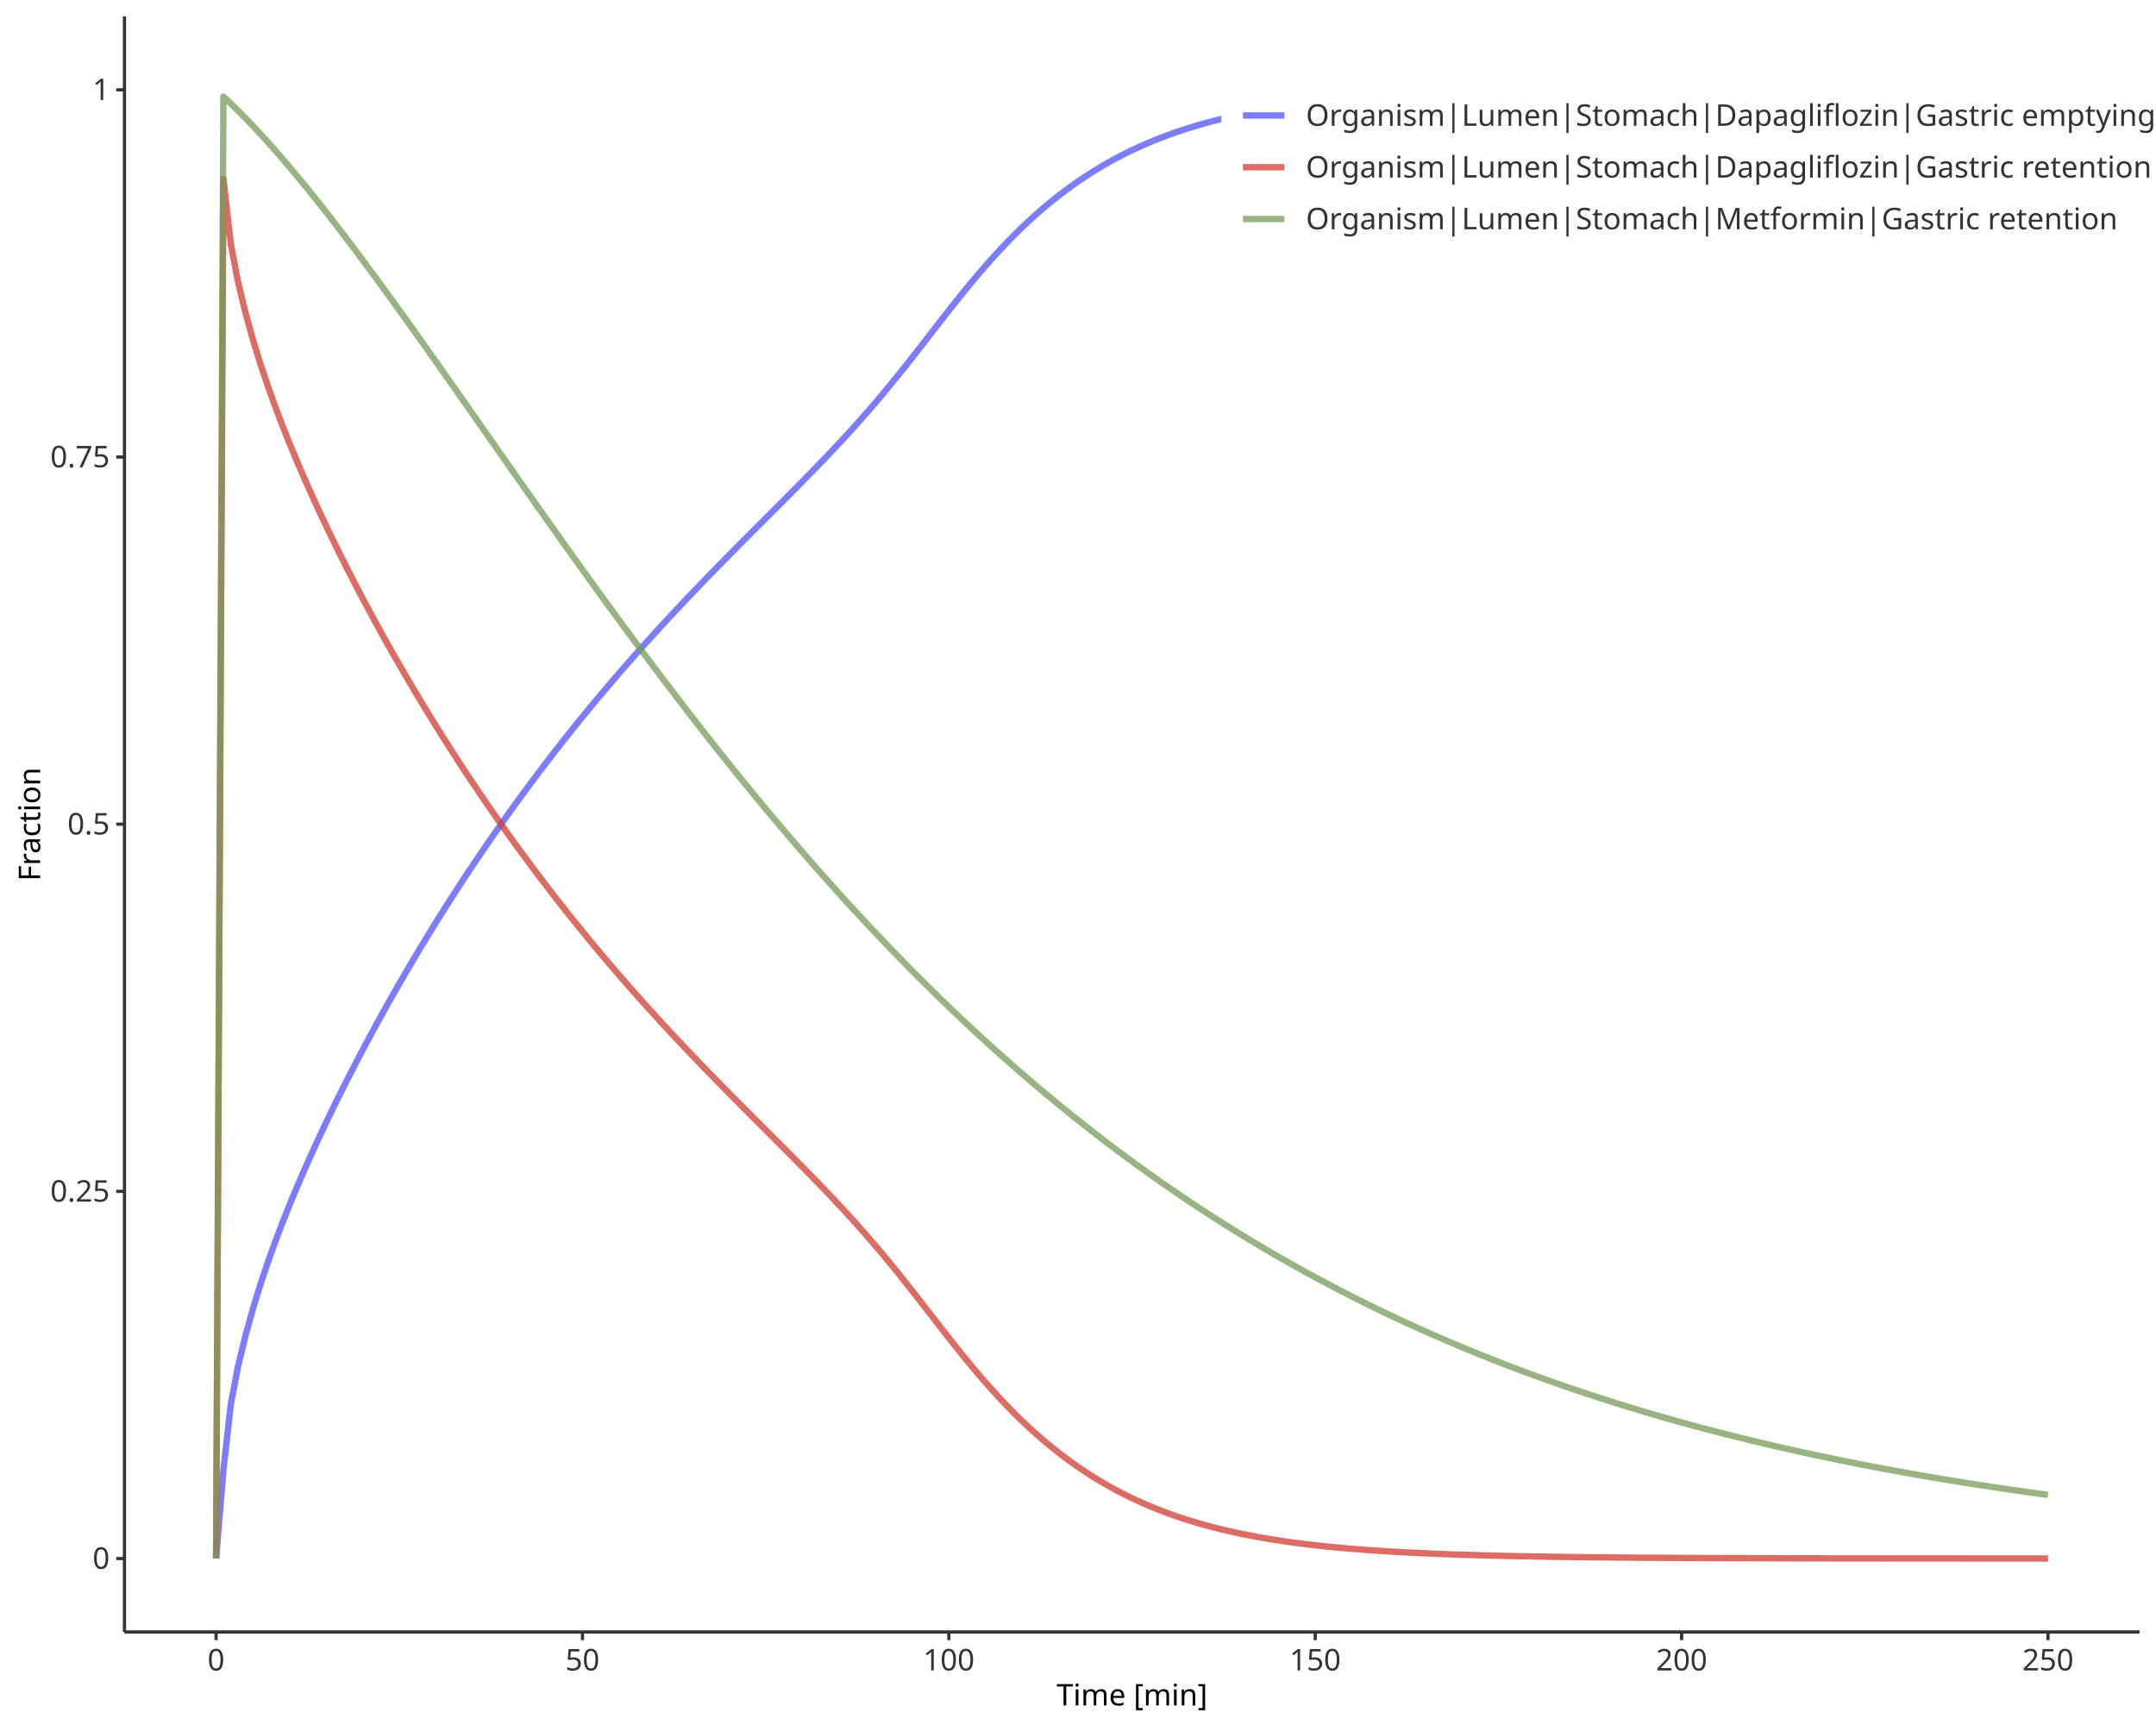
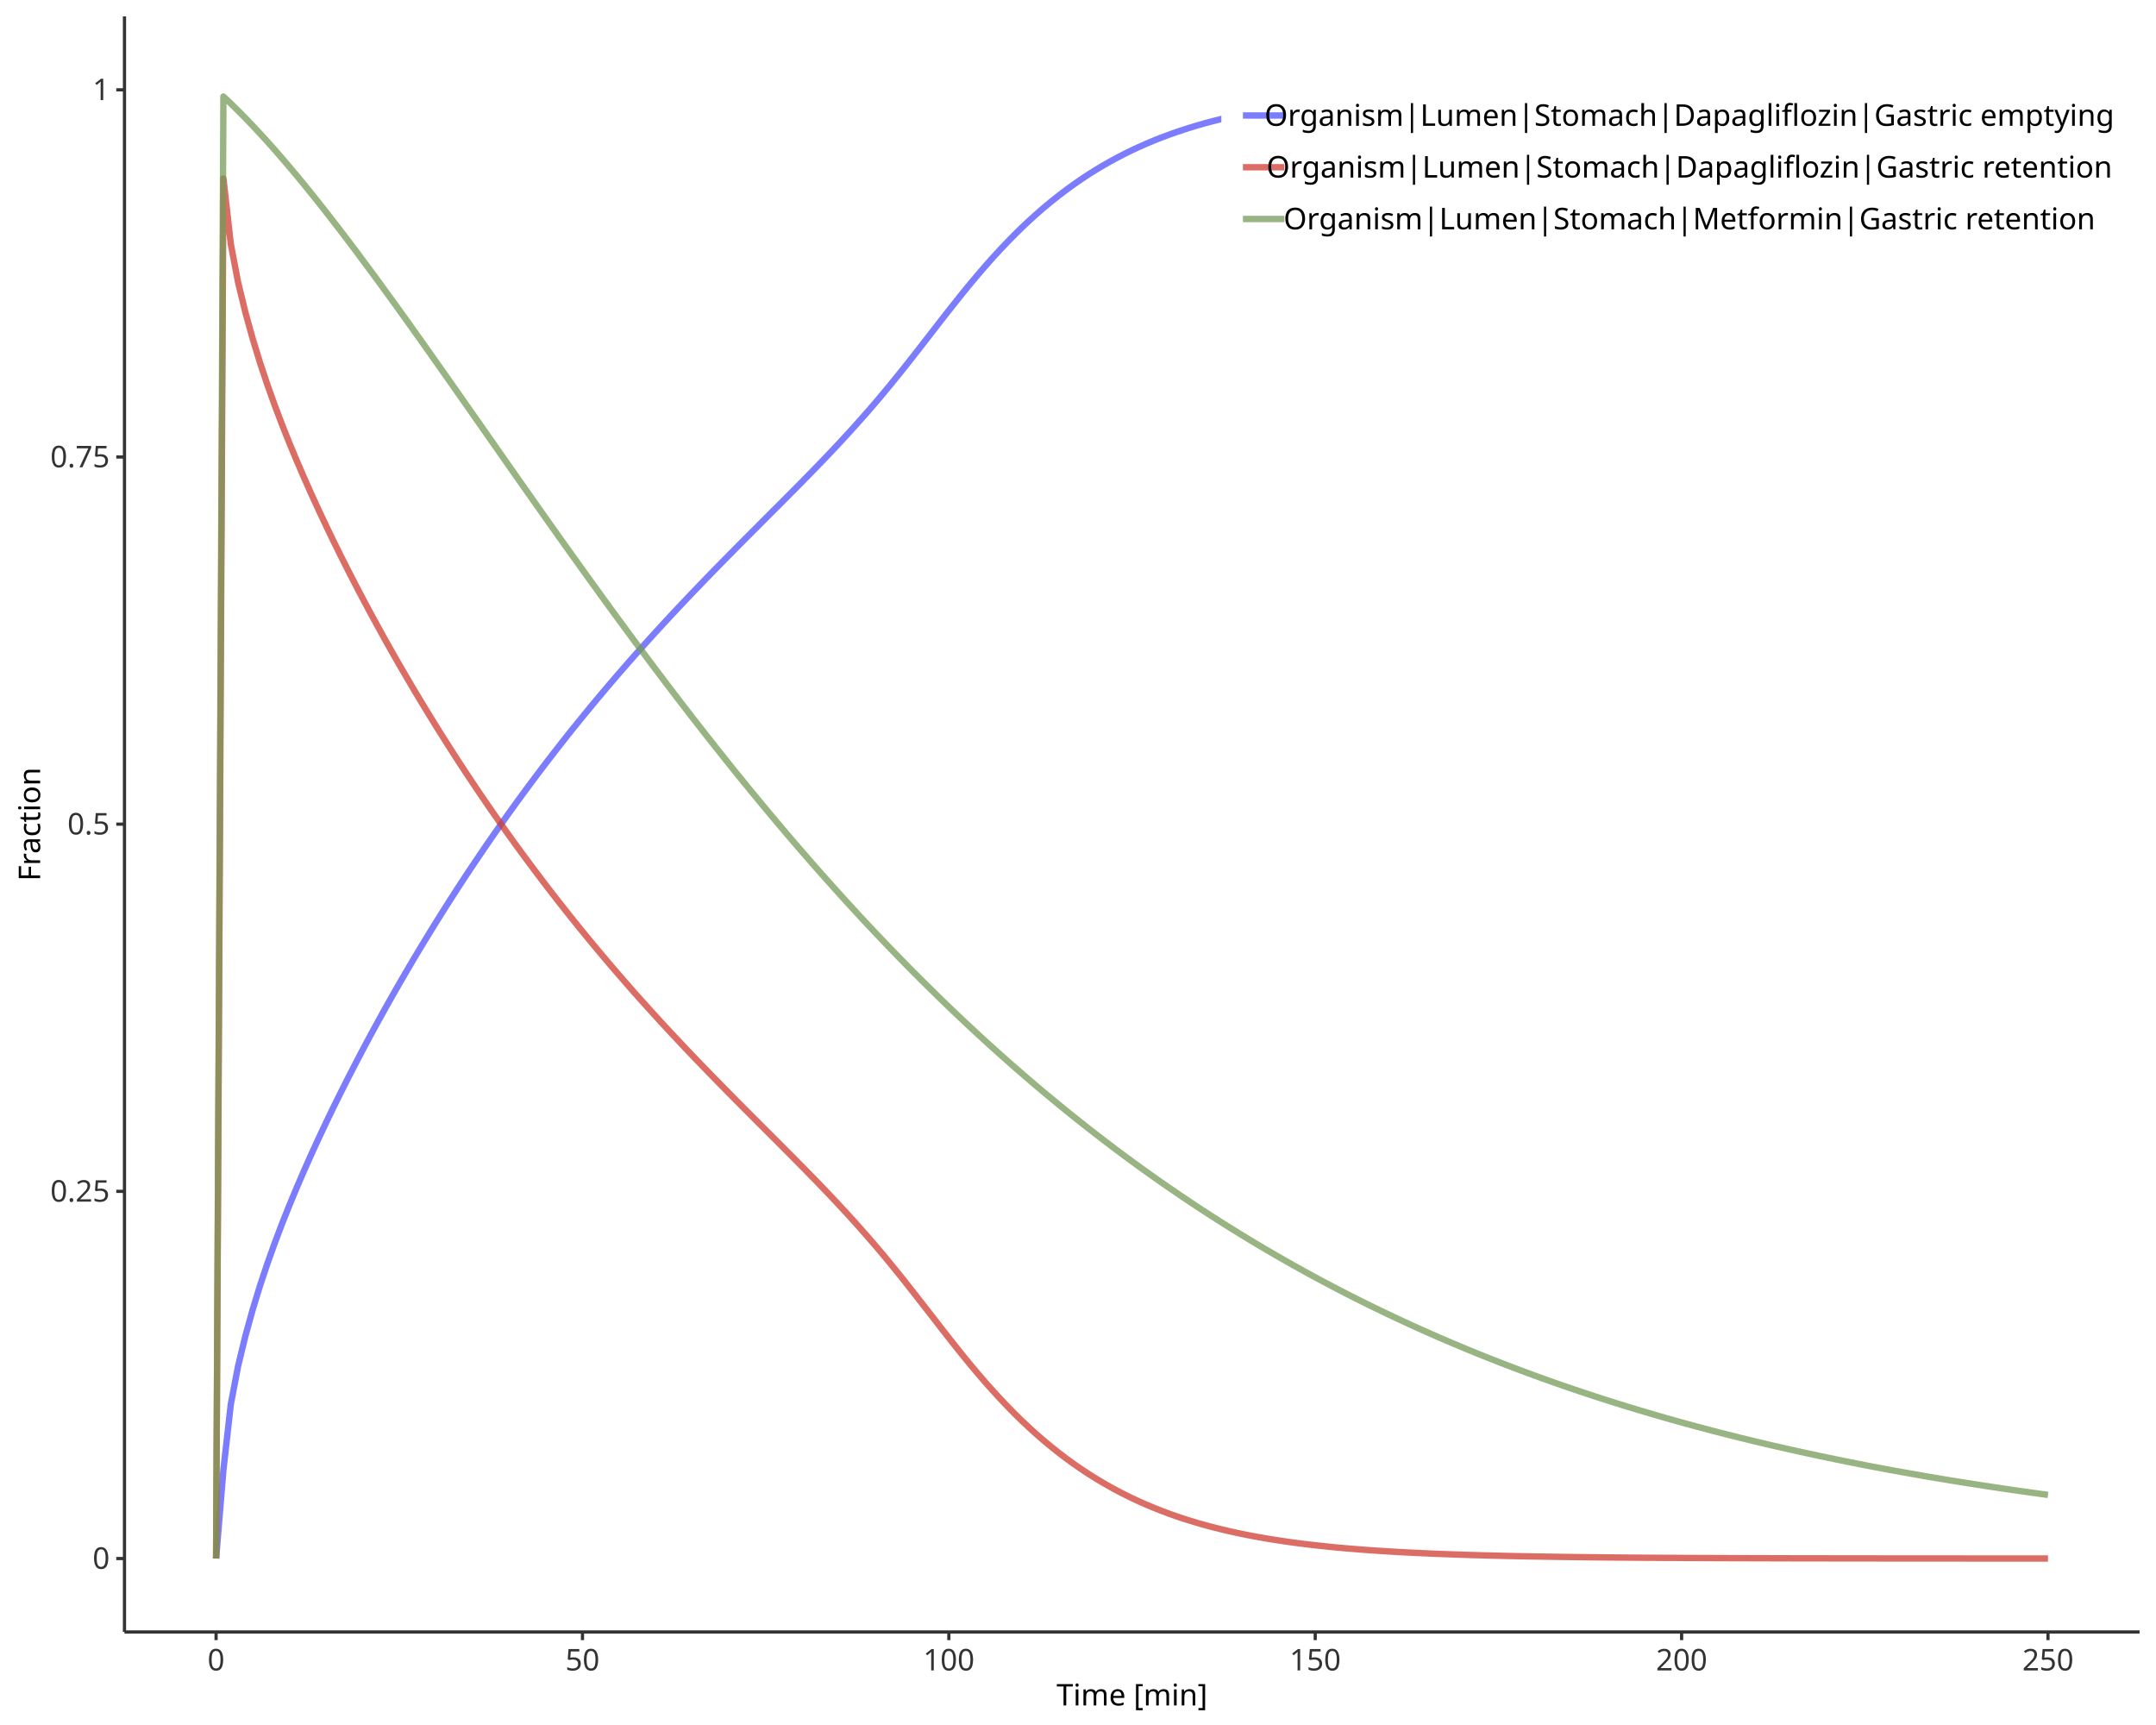
<svg xmlns="http://www.w3.org/2000/svg" class="svglite" data-engine-version="2.0" width="720.00pt" height="576.00pt" viewBox="0 0 720.00 576.00">
  <defs>
    <style type="text/css">
    .svglite line, .svglite polyline, .svglite polygon, .svglite path, .svglite rect, .svglite circle {
      fill: none;
      stroke: #000000;
      stroke-linecap: round;
      stroke-linejoin: round;
      stroke-miterlimit: 10.00;
    }
  </style>
  </defs>
  <rect width="100%" height="100%" style="stroke: none; fill: #FFFFFF;" />
  <defs>
    <clipPath id="cpMC4wMHw3MjAuMDB8MC4wMHw1NzYuMDA=">
      <rect x="0.00" y="0.00" width="720.00" height="576.00" />
    </clipPath>
  </defs>
  <g clip-path="url(#cpMC4wMHw3MjAuMDB8MC4wMHw1NzYuMDA=)">
    <rect x="0.00" y="0.00" width="720.00" height="576.00" style="stroke-width: 1.07; stroke: none; fill: #FFFFFF;" />
  </g>
  <defs>
    <clipPath id="cpNDEuNTd8NzE0LjUyfDUuNDh8NTQ0Ljkz">
      <rect x="41.57" y="5.48" width="672.95" height="539.45" />
    </clipPath>
  </defs>
  <g clip-path="url(#cpNDEuNTd8NzE0LjUyfDUuNDh8NTQ0Ljkz)">
    <rect x="41.57" y="5.48" width="672.95" height="539.45" style="stroke-width: 1.07; stroke: none; fill: #FFFFFF;" />
    <polyline points="41.57,459.11 714.52,459.11 " style="stroke-width: 0.53; stroke: #FFFFFF; stroke-linecap: butt;" />
    <polyline points="41.57,336.50 714.52,336.50 " style="stroke-width: 0.53; stroke: #FFFFFF; stroke-linecap: butt;" />
    <polyline points="41.57,213.90 714.52,213.90 " style="stroke-width: 0.53; stroke: #FFFFFF; stroke-linecap: butt;" />
    <polyline points="41.57,91.29 714.52,91.29 " style="stroke-width: 0.53; stroke: #FFFFFF; stroke-linecap: butt;" />
    <polyline points="133.34,544.93 133.34,5.48 " style="stroke-width: 0.53; stroke: #FFFFFF; stroke-linecap: butt;" />
    <polyline points="255.69,544.93 255.69,5.48 " style="stroke-width: 0.53; stroke: #FFFFFF; stroke-linecap: butt;" />
    <polyline points="378.05,544.93 378.05,5.48 " style="stroke-width: 0.53; stroke: #FFFFFF; stroke-linecap: butt;" />
    <polyline points="500.40,544.93 500.40,5.48 " style="stroke-width: 0.53; stroke: #FFFFFF; stroke-linecap: butt;" />
    <polyline points="622.75,544.93 622.75,5.48 " style="stroke-width: 0.53; stroke: #FFFFFF; stroke-linecap: butt;" />
  </g>
  <g clip-path="url(#cpMC4wMHw3MjAuMDB8MC4wMHw1NzYuMDA=)">
</g>
  <g clip-path="url(#cpNDEuNTd8NzE0LjUyfDUuNDh8NTQ0Ljkz)">
</g>
  <g clip-path="url(#cpMC4wMHw3MjAuMDB8MC4wMHw1NzYuMDA=)">
</g>
  <g clip-path="url(#cpNDEuNTd8NzE0LjUyfDUuNDh8NTQ0Ljkz)">
</g>
  <g clip-path="url(#cpMC4wMHw3MjAuMDB8MC4wMHw1NzYuMDA=)">
</g>
  <g clip-path="url(#cpNDEuNTd8NzE0LjUyfDUuNDh8NTQ0Ljkz)">
</g>
  <g clip-path="url(#cpMC4wMHw3MjAuMDB8MC4wMHw1NzYuMDA=)">
</g>
  <g clip-path="url(#cpNDEuNTd8NzE0LjUyfDUuNDh8NTQ0Ljkz)">
</g>
  <g clip-path="url(#cpMC4wMHw3MjAuMDB8MC4wMHw1NzYuMDA=)">
</g>
  <g clip-path="url(#cpNDEuNTd8NzE0LjUyfDUuNDh8NTQ0Ljkz)">
</g>
  <g clip-path="url(#cpMC4wMHw3MjAuMDB8MC4wMHw1NzYuMDA=)">
</g>
  <g clip-path="url(#cpNDEuNTd8NzE0LjUyfDUuNDh8NTQ0Ljkz)">
</g>
  <g clip-path="url(#cpMC4wMHw3MjAuMDB8MC4wMHw1NzYuMDA=)">
</g>
  <g clip-path="url(#cpNDEuNTd8NzE0LjUyfDUuNDh8NTQ0Ljkz)">
</g>
  <g clip-path="url(#cpMC4wMHw3MjAuMDB8MC4wMHw1NzYuMDA=)">
</g>
  <g clip-path="url(#cpNDEuNTd8NzE0LjUyfDUuNDh8NTQ0Ljkz)">
</g>
  <g clip-path="url(#cpMC4wMHw3MjAuMDB8MC4wMHw1NzYuMDA=)">
</g>
  <g clip-path="url(#cpNDEuNTd8NzE0LjUyfDUuNDh8NTQ0Ljkz)">
</g>
  <g clip-path="url(#cpMC4wMHw3MjAuMDB8MC4wMHw1NzYuMDA=)">
</g>
  <g clip-path="url(#cpNDEuNTd8NzE0LjUyfDUuNDh8NTQ0Ljkz)">
</g>
  <g clip-path="url(#cpMC4wMHw3MjAuMDB8MC4wMHw1NzYuMDA=)">
</g>
  <g clip-path="url(#cpNDEuNTd8NzE0LjUyfDUuNDh8NTQ0Ljkz)">
</g>
  <g clip-path="url(#cpMC4wMHw3MjAuMDB8MC4wMHw1NzYuMDA=)">
</g>
  <g clip-path="url(#cpNDEuNTd8NzE0LjUyfDUuNDh8NTQ0Ljkz)">
</g>
  <g clip-path="url(#cpMC4wMHw3MjAuMDB8MC4wMHw1NzYuMDA=)">
</g>
  <g clip-path="url(#cpNDEuNTd8NzE0LjUyfDUuNDh8NTQ0Ljkz)">
</g>
  <g clip-path="url(#cpMC4wMHw3MjAuMDB8MC4wMHw1NzYuMDA=)">
</g>
  <g clip-path="url(#cpNDEuNTd8NzE0LjUyfDUuNDh8NTQ0Ljkz)">
</g>
  <g clip-path="url(#cpMC4wMHw3MjAuMDB8MC4wMHw1NzYuMDA=)">
</g>
  <g clip-path="url(#cpNDEuNTd8NzE0LjUyfDUuNDh8NTQ0Ljkz)">
</g>
  <g clip-path="url(#cpMC4wMHw3MjAuMDB8MC4wMHw1NzYuMDA=)">
</g>
  <g clip-path="url(#cpNDEuNTd8NzE0LjUyfDUuNDh8NTQ0Ljkz)">
    <polyline points="72.16,520.41 74.61,490.78 77.06,469.02 79.50,456.19 81.95,446.08 84.40,437.24 86.84,429.27 89.29,421.93 91.74,415.09 94.18,408.63 96.63,402.49 99.08,396.60 101.53,390.92 103.97,385.43 106.42,380.10 108.87,374.90 111.31,369.83 113.76,364.88 116.21,360.02 118.66,355.27 121.10,350.60 123.55,346.02 126.00,341.52 128.44,337.10 130.89,332.75 133.34,328.47 135.79,324.25 138.23,320.10 140.68,316.02 143.13,312.00 145.57,308.03 148.02,304.13 150.47,300.28 152.91,296.49 155.36,292.75 157.81,289.06 160.26,285.43 162.70,281.84 165.15,278.30 167.60,274.82 170.04,271.38 172.49,267.98 174.94,264.63 177.39,261.33 179.83,258.07 182.28,254.85 184.73,251.67 187.17,248.54 189.62,245.44 192.07,242.38 194.52,239.36 196.96,236.38 199.41,233.43 201.86,230.52 204.30,227.65 206.75,224.80 209.20,221.99 211.64,219.21 214.09,216.46 216.54,213.74 218.99,211.04 221.43,208.38 223.88,205.74 226.33,203.12 228.77,200.53 231.22,197.96 233.67,195.41 236.12,192.87 238.56,190.36 241.01,187.86 243.46,185.38 245.90,182.91 248.35,180.44 250.80,177.99 253.25,175.54 255.69,173.09 258.14,170.64 260.59,168.20 263.03,165.74 265.48,163.28 267.93,160.80 270.37,158.30 272.82,155.79 275.27,153.25 277.72,150.68 280.16,148.08 282.61,145.43 285.06,142.75 287.50,140.01 289.95,137.23 292.40,134.39 294.85,131.49 297.29,128.54 299.74,125.53 302.19,122.48 304.63,119.38 307.08,116.25 309.53,113.10 311.98,109.94 314.42,106.79 316.87,103.66 319.32,100.57 321.76,97.52 324.21,94.54 326.66,91.62 329.10,88.79 331.55,86.03 334.00,83.36 336.45,80.79 338.89,78.30 341.34,75.90 343.79,73.60 346.23,71.39 348.68,69.27 351.13,67.24 353.58,65.30 356.02,63.44 358.47,61.66 360.92,59.96 363.36,58.34 365.81,56.80 368.26,55.33 370.71,53.94 373.15,52.61 375.60,51.34 378.05,50.14 380.49,49.01 382.94,47.93 385.39,46.90 387.83,45.93 390.28,45.02 392.73,44.15 395.18,43.33 397.62,42.55 400.07,41.82 402.52,41.12 404.96,40.47 407.41,39.85 409.86,39.27 412.31,38.72 414.75,38.20 417.20,37.71 419.65,37.25 422.09,36.82 424.54,36.41 426.99,36.03 429.44,35.67 431.88,35.33 434.33,35.01 436.78,34.71 439.22,34.42 441.67,34.16 444.12,33.91 446.56,33.67 449.01,33.45 451.46,33.24 453.91,33.04 456.35,32.86 458.80,32.68 461.25,32.52 463.69,32.37 466.14,32.22 468.59,32.09 471.04,31.96 473.48,31.84 475.93,31.73 478.38,31.63 480.82,31.53 483.27,31.43 485.72,31.35 488.17,31.26 490.61,31.19 493.06,31.11 495.51,31.05 497.95,30.98 500.40,30.92 502.85,30.87 505.29,30.81 507.74,30.76 510.19,30.72 512.64,30.67 515.08,30.63 517.53,30.59 519.98,30.56 522.42,30.52 524.87,30.49 527.32,30.46 529.77,30.43 532.21,30.41 534.66,30.38 537.11,30.36 539.55,30.33 542.00,30.31 544.45,30.29 546.90,30.28 549.34,30.26 551.79,30.24 554.24,30.23 556.68,30.21 559.13,30.20 561.58,30.19 564.02,30.18 566.47,30.16 568.92,30.15 571.37,30.14 573.81,30.13 576.26,30.13 578.71,30.12 581.15,30.11 583.60,30.10 586.05,30.10 588.50,30.09 590.94,30.08 593.39,30.08 595.84,30.07 598.28,30.07 600.73,30.06 603.18,30.06 605.63,30.06 608.07,30.05 610.52,30.05 612.97,30.04 615.41,30.04 617.86,30.04 620.31,30.04 622.75,30.03 625.20,30.03 627.65,30.03 630.10,30.03 632.54,30.02 634.99,30.02 637.44,30.02 639.88,30.02 642.33,30.02 644.78,30.01 647.23,30.01 649.67,30.01 652.12,30.01 654.57,30.01 657.01,30.01 659.46,30.01 661.91,30.01 664.36,30.01 666.80,30.00 669.25,30.00 671.70,30.00 674.14,30.00 676.59,30.00 679.04,30.00 681.48,30.00 683.93,30.00 " style="stroke-width: 2.13; stroke: #5050FF; stroke-opacity: 0.75; stroke-linecap: butt;" />
    <polyline points="72.16,520.41 74.61,59.62 77.06,81.39 79.50,94.22 81.95,104.33 84.40,113.16 86.84,121.14 89.29,128.47 91.74,135.32 94.18,141.77 96.63,147.92 99.08,153.81 101.53,159.48 103.97,164.98 106.42,170.31 108.87,175.50 111.31,180.57 113.76,185.53 116.21,190.38 118.66,195.14 121.10,199.80 123.55,204.38 126.00,208.88 128.44,213.31 130.89,217.66 133.34,221.94 135.79,226.15 138.23,230.30 140.68,234.38 143.13,238.41 145.57,242.37 148.02,246.27 150.47,250.12 152.91,253.92 155.36,257.66 157.81,261.34 160.26,264.98 162.70,268.56 165.15,272.10 167.60,275.59 170.04,279.03 172.49,282.42 174.94,285.77 177.39,289.07 179.83,292.33 182.28,295.55 184.73,298.73 187.17,301.87 189.62,304.96 192.07,308.02 194.52,311.04 196.96,314.02 199.41,316.97 201.86,319.88 204.30,322.76 206.75,325.60 209.20,328.42 211.64,331.20 214.09,333.95 216.54,336.67 218.99,339.36 221.43,342.03 223.88,344.67 226.33,347.28 228.77,349.88 231.22,352.45 233.67,355.00 236.12,357.53 238.56,360.04 241.01,362.54 243.46,365.03 245.90,367.50 248.35,369.96 250.80,372.42 253.25,374.87 255.69,377.31 258.14,379.76 260.59,382.21 263.03,384.66 265.48,387.13 267.93,389.61 270.37,392.10 272.82,394.61 275.27,397.15 277.72,399.72 280.16,402.33 282.61,404.97 285.06,407.66 287.50,410.39 289.95,413.18 292.40,416.02 294.85,418.91 297.29,421.87 299.74,424.87 302.19,427.93 304.63,431.03 307.08,434.16 309.53,437.31 311.98,440.46 314.42,443.61 316.87,446.74 319.32,449.84 321.76,452.88 324.21,455.87 326.66,458.78 329.10,461.62 331.55,464.37 334.00,467.04 336.45,469.62 338.89,472.11 341.34,474.50 343.79,476.80 346.23,479.01 348.68,481.13 351.13,483.16 353.58,485.11 356.02,486.97 358.47,488.75 360.92,490.44 363.36,492.06 365.81,493.60 368.26,495.07 370.71,496.47 373.15,497.80 375.60,499.06 378.05,500.26 380.49,501.40 382.94,502.48 385.39,503.50 387.83,504.47 390.28,505.39 392.73,506.26 395.18,507.08 397.62,507.85 400.07,508.59 402.52,509.28 404.96,509.93 407.41,510.55 409.86,511.13 412.31,511.68 414.75,512.20 417.20,512.69 419.65,513.15 422.09,513.58 424.54,513.99 426.99,514.37 429.44,514.74 431.88,515.08 434.33,515.40 436.78,515.70 439.22,515.98 441.67,516.25 444.12,516.50 446.56,516.74 449.01,516.96 451.46,517.17 453.91,517.36 456.35,517.55 458.80,517.72 461.25,517.88 463.69,518.04 466.14,518.18 468.59,518.32 471.04,518.44 473.48,518.56 475.93,518.67 478.38,518.78 480.82,518.88 483.27,518.97 485.72,519.06 488.17,519.14 490.61,519.22 493.06,519.29 495.51,519.36 497.95,519.42 500.40,519.48 502.85,519.54 505.29,519.59 507.74,519.64 510.19,519.69 512.64,519.73 515.08,519.77 517.53,519.81 519.98,519.85 522.42,519.88 524.87,519.91 527.32,519.94 529.77,519.97 532.21,520.00 534.66,520.02 537.11,520.05 539.55,520.07 542.00,520.09 544.45,520.11 546.90,520.13 549.34,520.15 551.79,520.16 554.24,520.18 556.68,520.19 559.13,520.20 561.58,520.22 564.02,520.23 566.47,520.24 568.92,520.25 571.37,520.26 573.81,520.27 576.26,520.28 578.71,520.29 581.15,520.29 583.60,520.30 586.05,520.31 588.50,520.31 590.94,520.32 593.39,520.33 595.84,520.33 598.28,520.34 600.73,520.34 603.18,520.35 605.63,520.35 608.07,520.35 610.52,520.36 612.97,520.36 615.41,520.36 617.86,520.37 620.31,520.37 622.75,520.37 625.20,520.37 627.65,520.38 630.10,520.38 632.54,520.38 634.99,520.38 637.44,520.38 639.88,520.39 642.33,520.39 644.78,520.39 647.23,520.39 649.67,520.39 652.12,520.39 654.57,520.39 657.01,520.40 659.46,520.40 661.91,520.40 664.36,520.40 666.80,520.40 669.25,520.40 671.70,520.40 674.14,520.40 676.59,520.40 679.04,520.40 681.48,520.40 683.93,520.40 " style="stroke-width: 2.13; stroke: #CE3D32; stroke-opacity: 0.75; stroke-linecap: butt;" />
    <polyline points="72.16,520.41 74.61,32.23 77.06,34.55 79.50,36.95 81.95,39.43 84.40,41.98 86.84,44.60 89.29,47.28 91.74,50.03 94.18,52.84 96.63,55.71 99.08,58.63 101.53,61.59 103.97,64.61 106.42,67.67 108.87,70.77 111.31,73.92 113.76,77.09 116.21,80.31 118.66,83.55 121.10,86.83 123.55,90.13 126.00,93.46 128.44,96.81 130.89,100.18 133.34,103.57 135.79,106.98 138.23,110.41 140.68,113.85 143.13,117.30 145.57,120.76 148.02,124.23 150.47,127.71 152.91,131.20 155.36,134.69 157.81,138.18 160.26,141.68 162.70,145.18 165.15,148.67 167.60,152.17 170.04,155.66 172.49,159.15 174.94,162.63 177.39,166.11 179.83,169.58 182.28,173.04 184.73,176.50 187.17,179.94 189.62,183.38 192.07,186.80 194.52,190.22 196.96,193.62 199.41,197.00 201.86,200.38 204.30,203.74 206.75,207.08 209.20,210.41 211.64,213.72 214.09,217.01 216.54,220.29 218.99,223.55 221.43,226.79 223.88,230.02 226.33,233.22 228.77,236.40 231.22,239.57 233.67,242.71 236.12,245.84 238.56,248.94 241.01,252.02 243.46,255.09 245.90,258.13 248.35,261.14 250.80,264.14 253.25,267.11 255.69,270.06 258.14,272.99 260.59,275.90 263.03,278.78 265.48,281.64 267.93,284.47 270.37,287.29 272.82,290.08 275.27,292.84 277.72,295.58 280.16,298.30 282.61,301.00 285.06,303.67 287.50,306.32 289.95,308.94 292.40,311.54 294.85,314.11 297.29,316.66 299.74,319.19 302.19,321.70 304.63,324.18 307.08,326.63 309.53,329.06 311.98,331.47 314.42,333.86 316.87,336.22 319.32,338.56 321.76,340.87 324.21,343.16 326.66,345.43 329.10,347.67 331.55,349.89 334.00,352.09 336.45,354.26 338.89,356.41 341.34,358.54 343.79,360.65 346.23,362.73 348.68,364.79 351.13,366.83 353.58,368.84 356.02,370.84 358.47,372.81 360.92,374.76 363.36,376.69 365.81,378.59 368.26,380.48 370.71,382.34 373.15,384.19 375.60,386.01 378.05,387.81 380.49,389.59 382.94,391.35 385.39,393.09 387.83,394.81 390.28,396.50 392.73,398.18 395.18,399.84 397.62,401.48 400.07,403.10 402.52,404.70 404.96,406.28 407.41,407.84 409.86,409.39 412.31,410.91 414.75,412.42 417.20,413.91 419.65,415.38 422.09,416.83 424.54,418.26 426.99,419.68 429.44,421.08 431.88,422.46 434.33,423.82 436.78,425.17 439.22,426.50 441.67,427.81 444.12,429.11 446.56,430.39 449.01,431.66 451.46,432.91 453.91,434.14 456.35,435.36 458.80,436.56 461.25,437.74 463.69,438.91 466.14,440.07 468.59,441.21 471.04,442.34 473.48,443.45 475.93,444.54 478.38,445.63 480.82,446.69 483.27,447.75 485.72,448.79 488.17,449.82 490.61,450.83 493.06,451.83 495.51,452.82 497.95,453.79 500.40,454.75 502.85,455.70 505.29,456.63 507.74,457.56 510.19,458.47 512.64,459.37 515.08,460.25 517.53,461.13 519.98,461.99 522.42,462.84 524.87,463.68 527.32,464.51 529.77,465.32 532.21,466.13 534.66,466.92 537.11,467.70 539.55,468.48 542.00,469.24 544.45,469.99 546.90,470.73 549.34,471.46 551.79,472.18 554.24,472.90 556.68,473.60 559.13,474.29 561.58,474.97 564.02,475.64 566.47,476.31 568.92,476.96 571.37,477.60 573.81,478.24 576.26,478.87 578.71,479.48 581.15,480.09 583.60,480.69 586.05,481.29 588.50,481.87 590.94,482.45 593.39,483.01 595.84,483.57 598.28,484.12 600.73,484.67 603.18,485.20 605.63,485.73 608.07,486.25 610.52,486.77 612.97,487.27 615.41,487.77 617.86,488.26 620.31,488.75 622.75,489.23 625.20,489.70 627.65,490.16 630.10,490.62 632.54,491.07 634.99,491.51 637.44,491.95 639.88,492.38 642.33,492.81 644.78,493.23 647.23,493.64 649.67,494.05 652.12,494.45 654.57,494.84 657.01,495.23 659.46,495.61 661.91,495.99 664.36,496.37 666.80,496.73 669.25,497.09 671.70,497.45 674.14,497.80 676.59,498.15 679.04,498.49 681.48,498.83 683.93,499.16 " style="stroke-width: 2.13; stroke: #749B58; stroke-opacity: 0.75; stroke-linecap: butt;" />
  </g>
  <g clip-path="url(#cpMC4wMHw3MjAuMDB8MC4wMHw1NzYuMDA=)">
    <polyline points="41.57,544.93 41.57,5.48 " style="stroke-width: 1.07; stroke: #333333; stroke-linecap: butt;" />
    <text x="36.64" y="523.85" text-anchor="end" style="font-size: 10.00px; fill: #333333; font-family: sans;" textLength="5.56px" lengthAdjust="spacingAndGlyphs">0</text>
    <text x="36.64" y="401.25" text-anchor="end" style="font-size: 10.00px; fill: #333333; font-family: sans;" textLength="19.46px" lengthAdjust="spacingAndGlyphs">0.25</text>
    <text x="36.64" y="278.64" text-anchor="end" style="font-size: 10.00px; fill: #333333; font-family: sans;" textLength="13.90px" lengthAdjust="spacingAndGlyphs">0.5</text>
    <text x="36.64" y="156.04" text-anchor="end" style="font-size: 10.00px; fill: #333333; font-family: sans;" textLength="19.46px" lengthAdjust="spacingAndGlyphs">0.75</text>
    <text x="36.64" y="33.43" text-anchor="end" style="font-size: 10.00px; fill: #333333; font-family: sans;" textLength="5.56px" lengthAdjust="spacingAndGlyphs">1</text>
    <polyline points="38.83,520.41 41.57,520.41 " style="stroke-width: 1.07; stroke: #333333; stroke-linecap: butt;" />
    <polyline points="38.83,397.81 41.57,397.81 " style="stroke-width: 1.07; stroke: #333333; stroke-linecap: butt;" />
    <polyline points="38.83,275.20 41.57,275.20 " style="stroke-width: 1.07; stroke: #333333; stroke-linecap: butt;" />
    <polyline points="38.83,152.60 41.57,152.60 " style="stroke-width: 1.07; stroke: #333333; stroke-linecap: butt;" />
    <polyline points="38.83,29.99 41.57,29.99 " style="stroke-width: 1.07; stroke: #333333; stroke-linecap: butt;" />
    <polyline points="41.57,544.93 714.52,544.93 " style="stroke-width: 1.07; stroke: #333333; stroke-linecap: butt;" />
    <polyline points="72.16,547.67 72.16,544.93 " style="stroke-width: 1.07; stroke: #333333; stroke-linecap: butt;" />
    <polyline points="194.52,547.67 194.52,544.93 " style="stroke-width: 1.07; stroke: #333333; stroke-linecap: butt;" />
    <polyline points="316.87,547.67 316.87,544.93 " style="stroke-width: 1.07; stroke: #333333; stroke-linecap: butt;" />
    <polyline points="439.22,547.67 439.22,544.93 " style="stroke-width: 1.07; stroke: #333333; stroke-linecap: butt;" />
    <polyline points="561.58,547.67 561.58,544.93 " style="stroke-width: 1.07; stroke: #333333; stroke-linecap: butt;" />
    <polyline points="683.93,547.67 683.93,544.93 " style="stroke-width: 1.07; stroke: #333333; stroke-linecap: butt;" />
    <text x="72.16" y="557.78" text-anchor="middle" style="font-size: 10.00px; fill: #333333; font-family: sans;" textLength="5.56px" lengthAdjust="spacingAndGlyphs">0</text>
    <text x="194.52" y="557.78" text-anchor="middle" style="font-size: 10.00px; fill: #333333; font-family: sans;" textLength="11.12px" lengthAdjust="spacingAndGlyphs">50</text>
    <text x="316.87" y="557.78" text-anchor="middle" style="font-size: 10.00px; fill: #333333; font-family: sans;" textLength="16.69px" lengthAdjust="spacingAndGlyphs">100</text>
    <text x="439.22" y="557.78" text-anchor="middle" style="font-size: 10.00px; fill: #333333; font-family: sans;" textLength="16.69px" lengthAdjust="spacingAndGlyphs">150</text>
    <text x="561.58" y="557.78" text-anchor="middle" style="font-size: 10.00px; fill: #333333; font-family: sans;" textLength="16.69px" lengthAdjust="spacingAndGlyphs">200</text>
    <text x="683.93" y="557.78" text-anchor="middle" style="font-size: 10.00px; fill: #333333; font-family: sans;" textLength="16.69px" lengthAdjust="spacingAndGlyphs">250</text>
    <text x="378.05" y="569.48" text-anchor="middle" style="font-size: 10.00px; font-family: sans;" textLength="46.67px" lengthAdjust="spacingAndGlyphs">Time [min]</text>
    <text transform="translate(13.40,275.21) rotate(-90)" text-anchor="middle" style="font-size: 10.00px; font-family: sans;" textLength="36.13px" lengthAdjust="spacingAndGlyphs">Fraction</text>
    <rect x="407.87" y="18.97" width="289.82" height="68.28" style="stroke-width: 1.07; stroke: none; fill: #FFFFFF;" />
    <rect x="413.35" y="29.92" width="17.28" height="17.28" style="stroke-width: 1.07; stroke: none; fill: #FFFFFF;" />
    <line x1="415.08" y1="38.56" x2="428.91" y2="38.56" style="stroke-width: 2.13; stroke: #5050FF; stroke-opacity: 0.75; stroke-linecap: butt;" />
    <rect x="413.35" y="47.20" width="17.28" height="17.28" style="stroke-width: 1.07; stroke: none; fill: #FFFFFF;" />
    <line x1="415.08" y1="55.84" x2="428.91" y2="55.84" style="stroke-width: 2.13; stroke: #CE3D32; stroke-opacity: 0.75; stroke-linecap: butt;" />
    <rect x="413.35" y="64.48" width="17.28" height="17.28" style="stroke-width: 1.07; stroke: none; fill: #FFFFFF;" />
    <line x1="415.08" y1="73.12" x2="428.91" y2="73.12" style="stroke-width: 2.13; stroke: #749B58; stroke-opacity: 0.75; stroke-linecap: butt;" />
-     <text x="436.11" y="42.01" style="font-size: 10.00px; fill: #333333; font-family: sans;" textLength="256.10px" lengthAdjust="spacingAndGlyphs">Organism|Lumen|Stomach|Dapagliflozin|Gastric emptying</text>
-     <text x="436.11" y="59.29" style="font-size: 10.00px; fill: #333333; font-family: sans;" textLength="254.44px" lengthAdjust="spacingAndGlyphs">Organism|Lumen|Stomach|Dapagliflozin|Gastric retention</text>
-     <text x="436.11" y="76.57" style="font-size: 10.00px; fill: #333333; font-family: sans;" textLength="241.64px" lengthAdjust="spacingAndGlyphs">Organism|Lumen|Stomach|Metformin|Gastric retention</text>
+     <text x="564.17" y="42.01" text-anchor="middle" style="font-size: 10.00px; font-family: sans;" textLength="256.10px" lengthAdjust="spacingAndGlyphs">Organism|Lumen|Stomach|Dapagliflozin|Gastric emptying</text>
+     <text x="564.17" y="59.29" text-anchor="middle" style="font-size: 10.00px; font-family: sans;" textLength="254.44px" lengthAdjust="spacingAndGlyphs">Organism|Lumen|Stomach|Dapagliflozin|Gastric retention</text>
+     <text x="564.17" y="76.57" text-anchor="middle" style="font-size: 10.00px; font-family: sans;" textLength="241.64px" lengthAdjust="spacingAndGlyphs">Organism|Lumen|Stomach|Metformin|Gastric retention</text>
  </g>
</svg>
